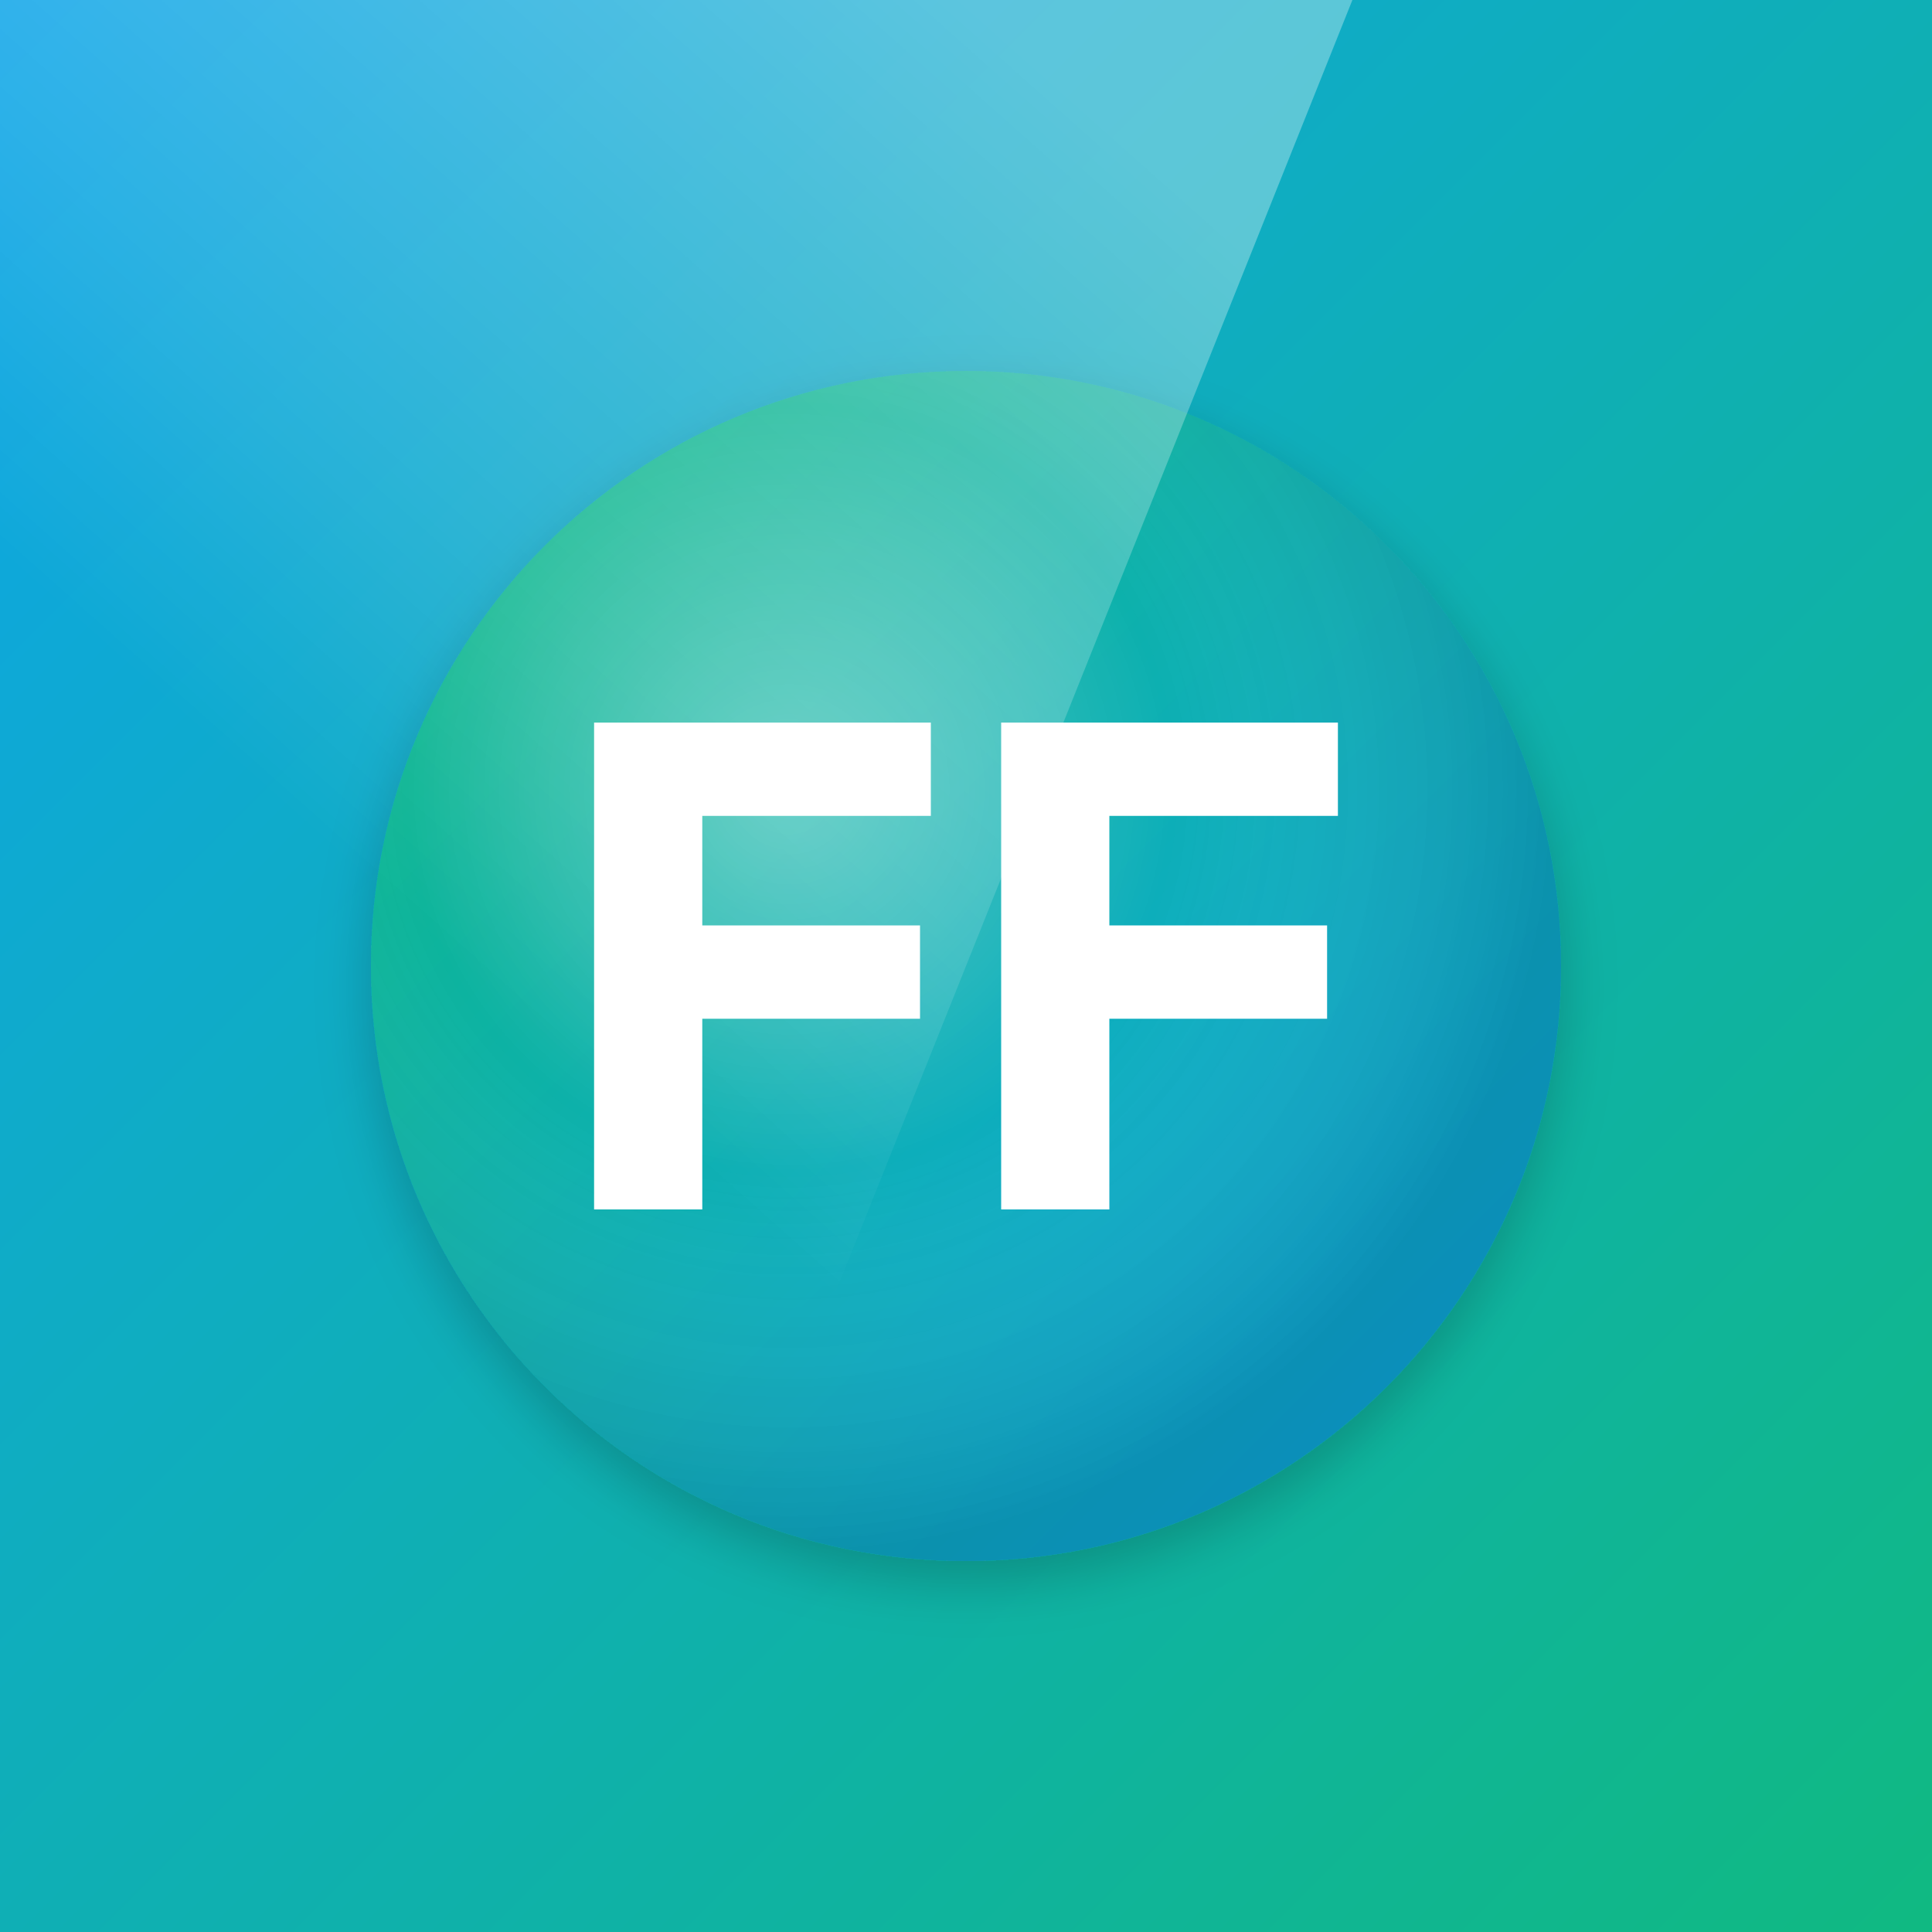
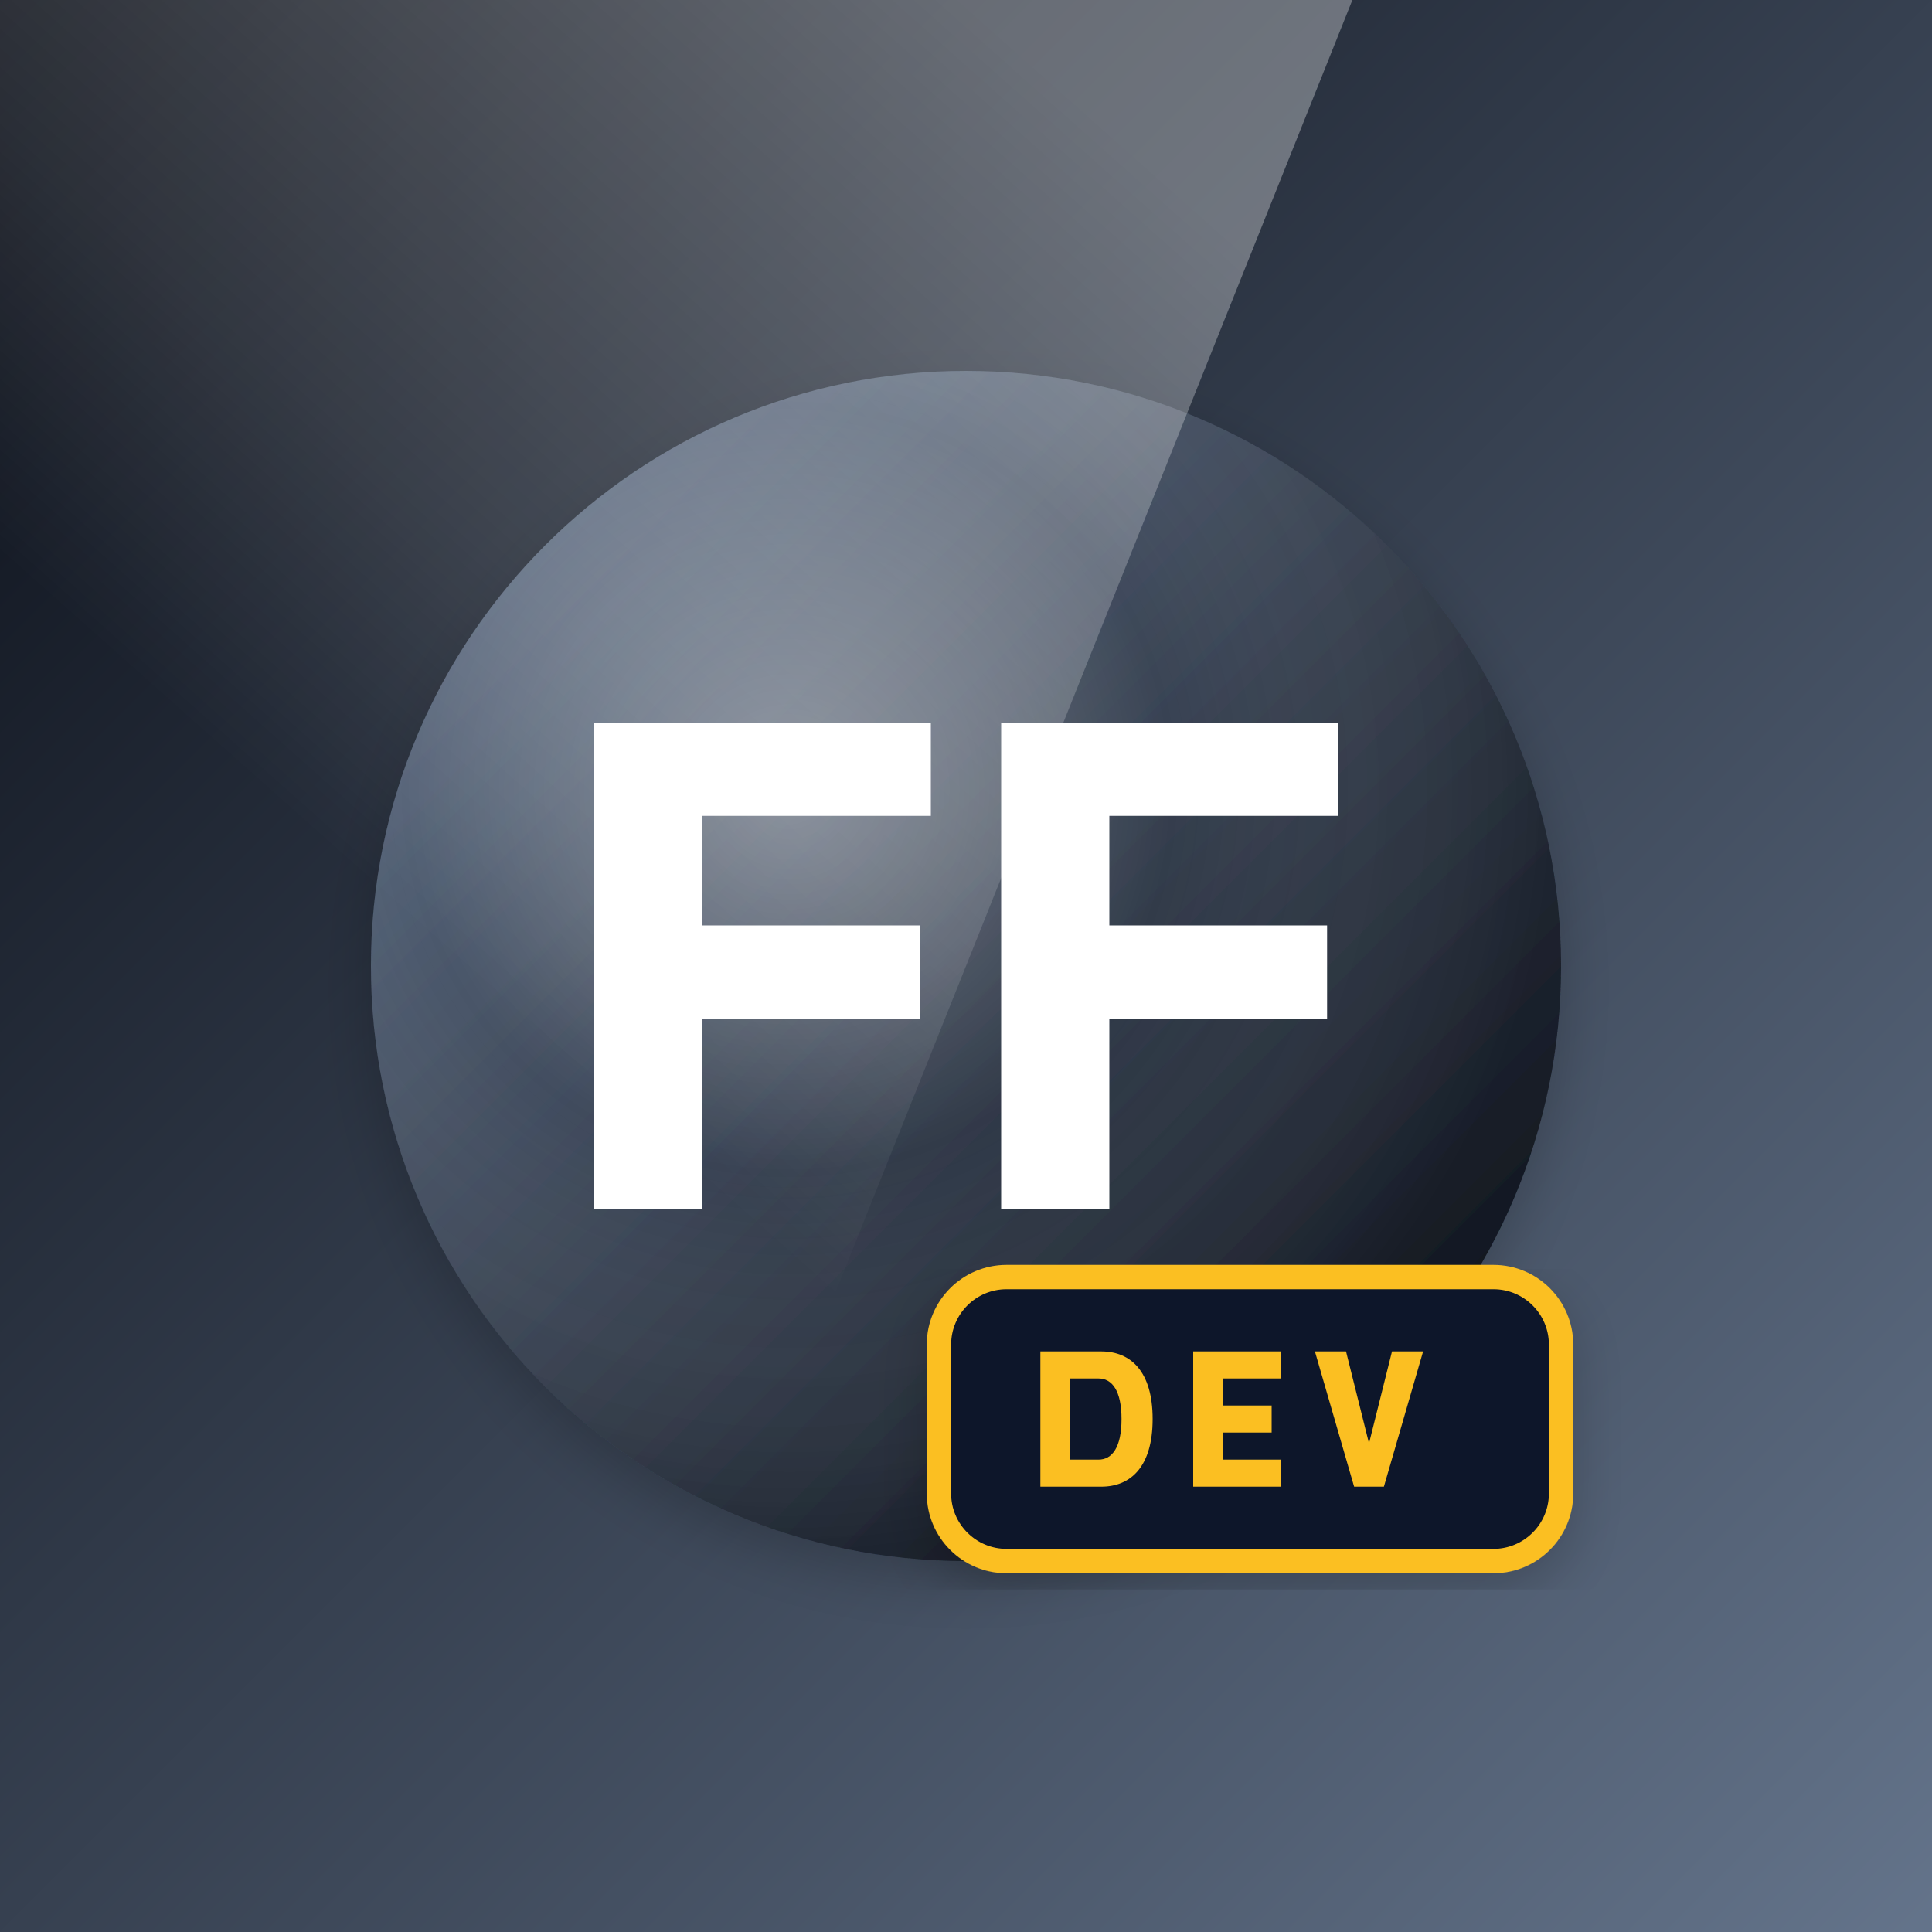
<svg xmlns="http://www.w3.org/2000/svg" viewBox="0 0 100 100">
  <defs>
    <linearGradient id="bg-grad" x1="0%" y1="0%" x2="100%" y2="100%">
-       <stop offset="0%" stop-color="#0ea5e9" />
-       <stop offset="100%" stop-color="#10b981" />
+       <stop offset="0%" stop-color="#090d16" />
+       <stop offset="100%" stop-color="#64748b" />
    </linearGradient>
    <linearGradient id="circle-grad" x1="0%" y1="0%" x2="100%" y2="100%">
-       <stop offset="0%" stop-color="#10b981" />
-       <stop offset="100%" stop-color="#0ea5e9" />
+       <stop offset="0%" stop-color="#64748b" />
+       <stop offset="100%" stop-color="#090d16" />
    </linearGradient>
    <radialGradient id="sphere-light" cx="35%" cy="35%" r="65%">
      <stop offset="0%" stop-color="#ffffff" stop-opacity="0.3" />
      <stop offset="50%" stop-color="#ffffff" stop-opacity="0" />
      <stop offset="100%" stop-color="#000000" stop-opacity="0.15" />
    </radialGradient>
    <linearGradient id="sheen-grad" x1="70%" y1="0%" x2="20%" y2="80%">
      <stop offset="0%" stop-color="#ffffff" stop-opacity="0.32" />
      <stop offset="45%" stop-color="#ffffff" stop-opacity="0.12" />
      <stop offset="65%" stop-color="#ffffff" stop-opacity="0" />
      <stop offset="100%" stop-color="#ffffff" stop-opacity="0" />
    </linearGradient>
    <filter id="soft-shadow" x="-10%" y="-10%" width="120%" height="120%">
      <feDropShadow dx="0" dy="1.5" stdDeviation="2" flood-color="#000000" flood-opacity="0.2" />
    </filter>
  </defs>
  <rect width="100" height="100" fill="url(#bg-grad)" />
  <g transform="translate(15, 15) scale(0.7)">
    <circle cx="50" cy="50" r="44" fill="url(#circle-grad)" filter="url(#soft-shadow)" />
    <circle cx="50" cy="50" r="44" fill="url(#sphere-light)" />
    <path d="M22.5,32 H30.5 V68 H22.5 Z M28.6,47 H46.6 V53.9 H28.6 Z M28.6,32 H47.4 V38.9 H28.6 Z M52.6,32 H60.6 V68 H52.6 Z M58.7,47 H76.7 V53.9 H58.7 Z M58.7,32 H77.5 V38.9 H58.7 Z" fill="#ffffff" />
+     <g filter="url(#soft-shadow)">
+       <rect x="48" y="73" width="46" height="21" rx="5" fill="#0f172a" stroke="#fbbf24" stroke-width="1.8" />
+       <path fill="#fbbf24" fill-rule="evenodd" d="M 55.5,78.5 H 60 C 62.2,78.5 63.8,80 63.8,83.5 C 63.8,87 62.2,88.5 60,88.5 H 55.5 Z M 57.7,80.5 V 86.5 H 59.8 C 60.8,86.5 61.5,85.6 61.5,83.5 C 61.5,81.4 60.8,80.5 59.8,80.5 Z M 66.8,78.5 H 73.3 V 80.5 H 69 V 82.5 H 72.6 V 84.5 H 69 V 86.5 H 73.3 V 88.5 H 66.8 Z M 75.8,78.5 H 78.1 L 79.8,85.3 L 81.5,78.5 H 83.8 L 80.9,88.5 H 78.7 Z" />
+     </g>
  </g>
  <path d="M 0,0 L 0,100 L 30,100 L 70,0 Z" fill="url(#sheen-grad)" pointer-events="none" />
</svg>
